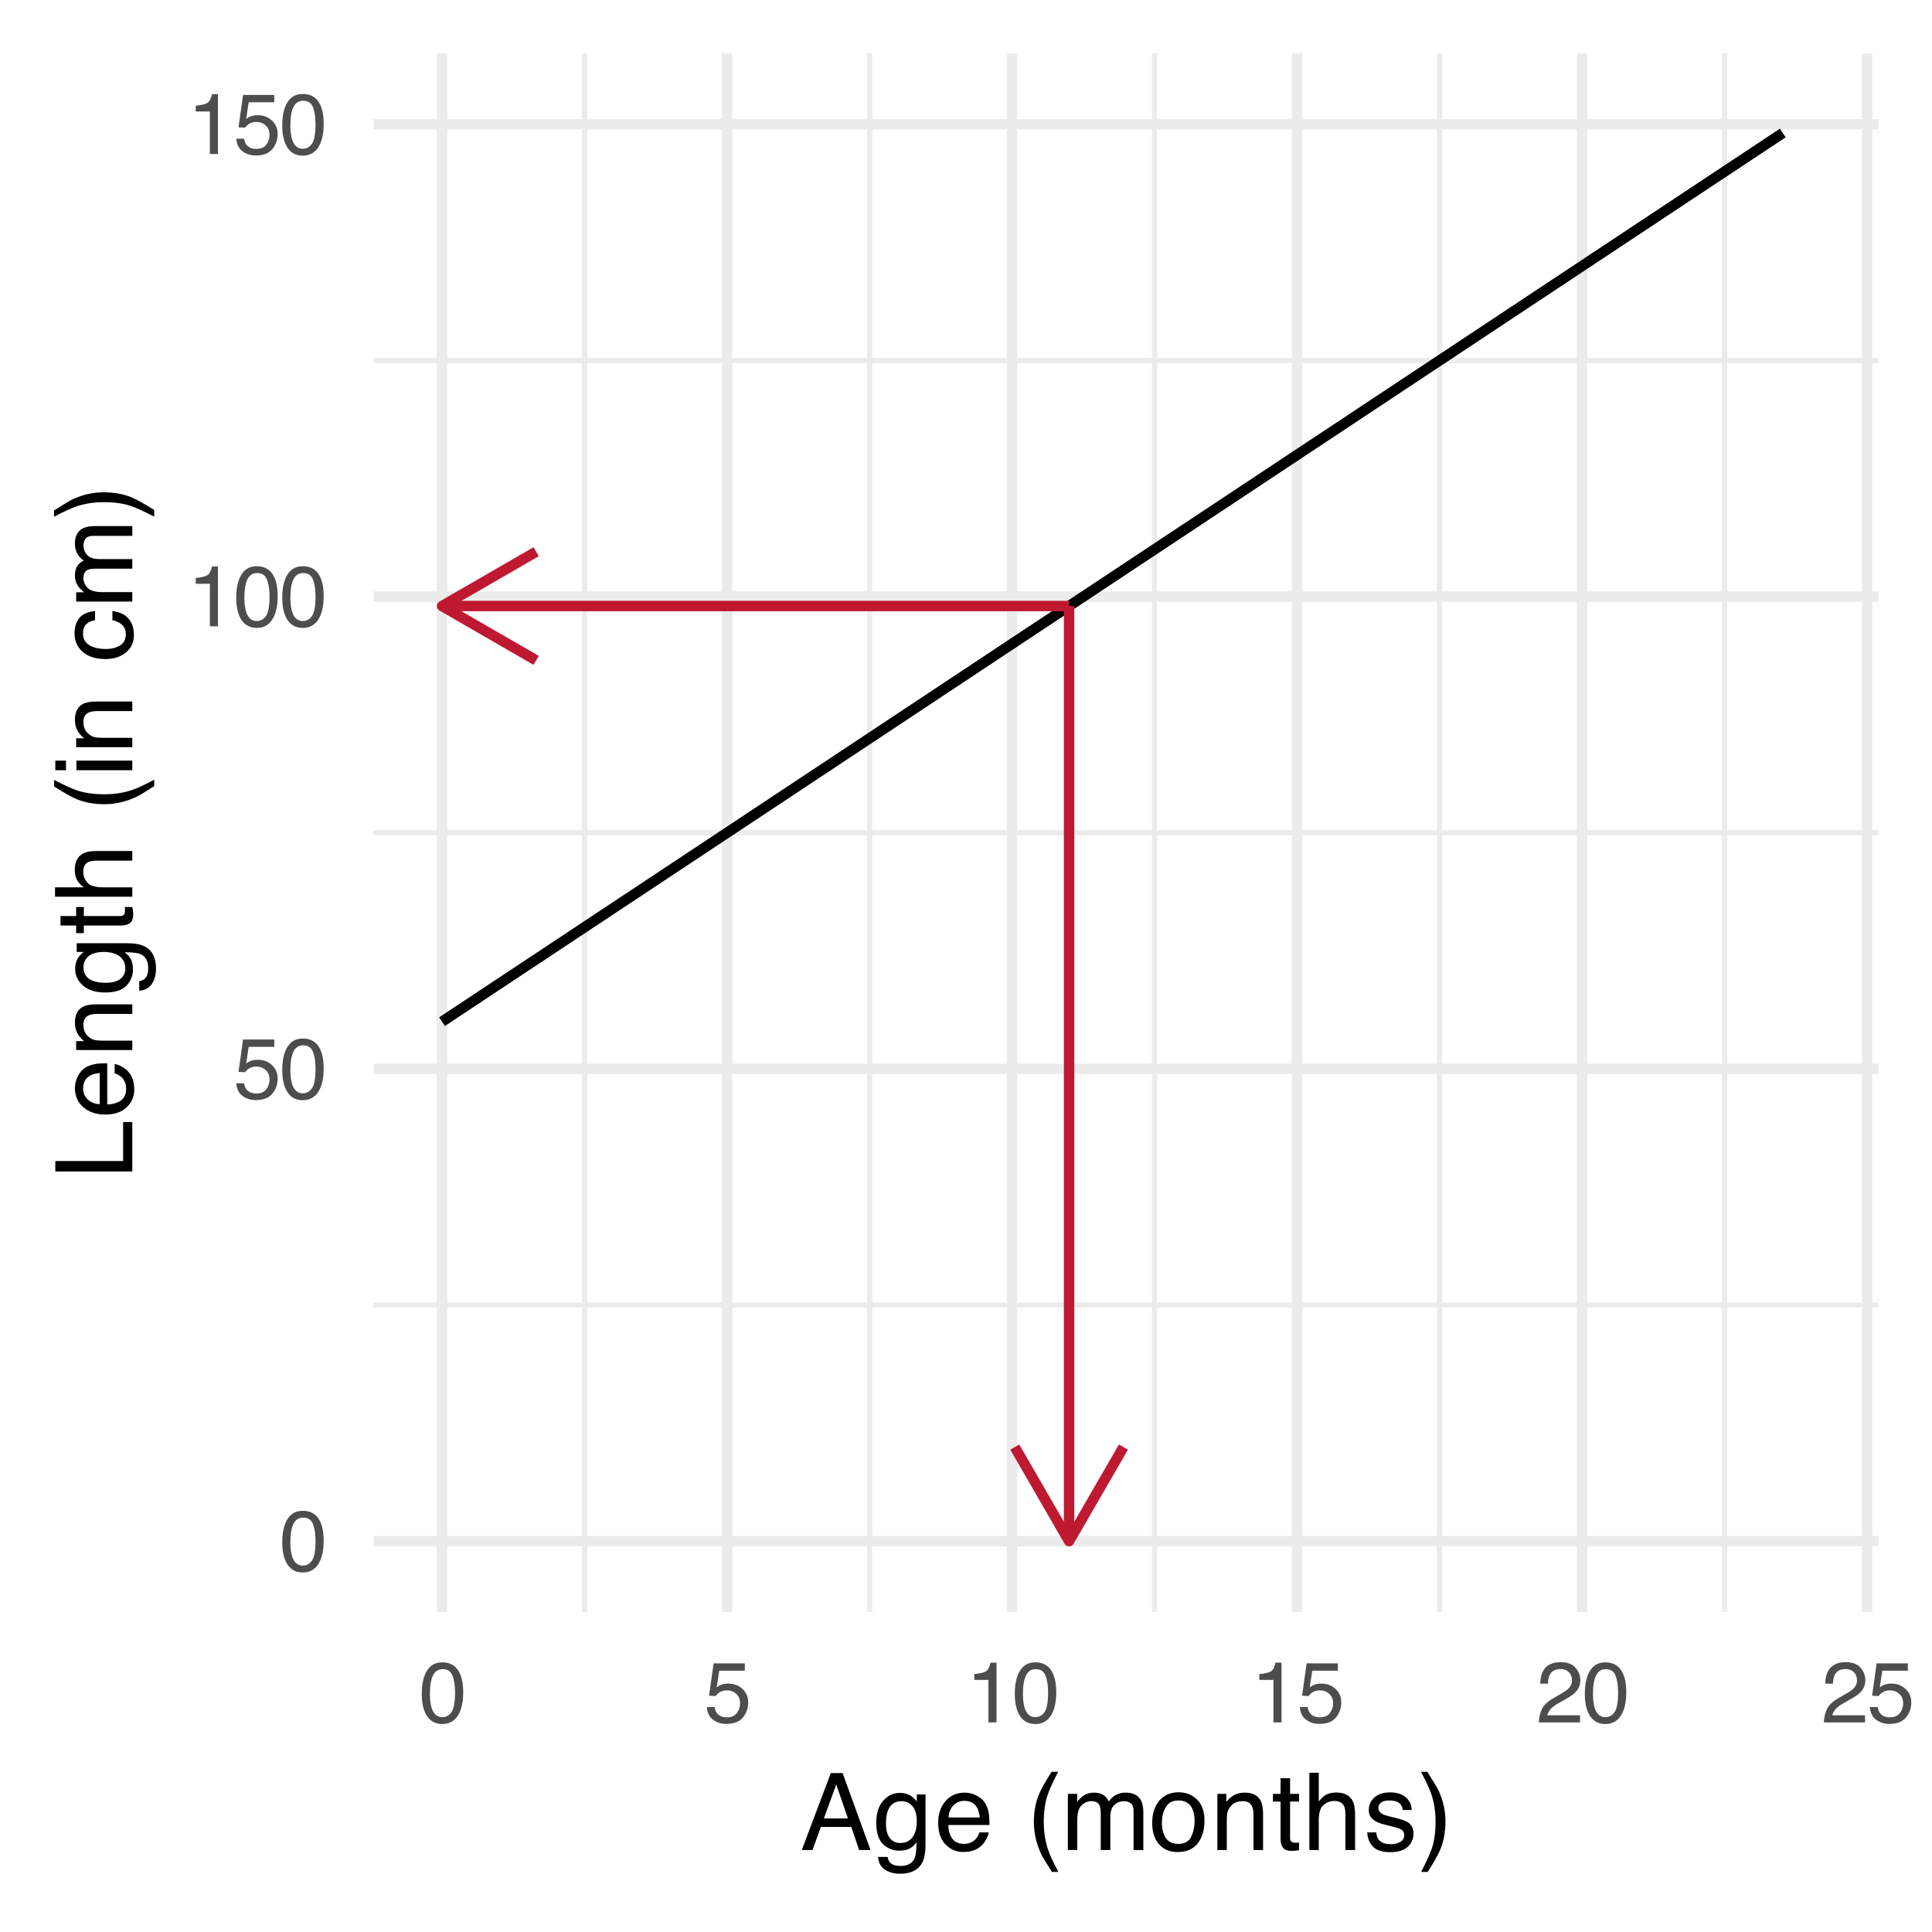
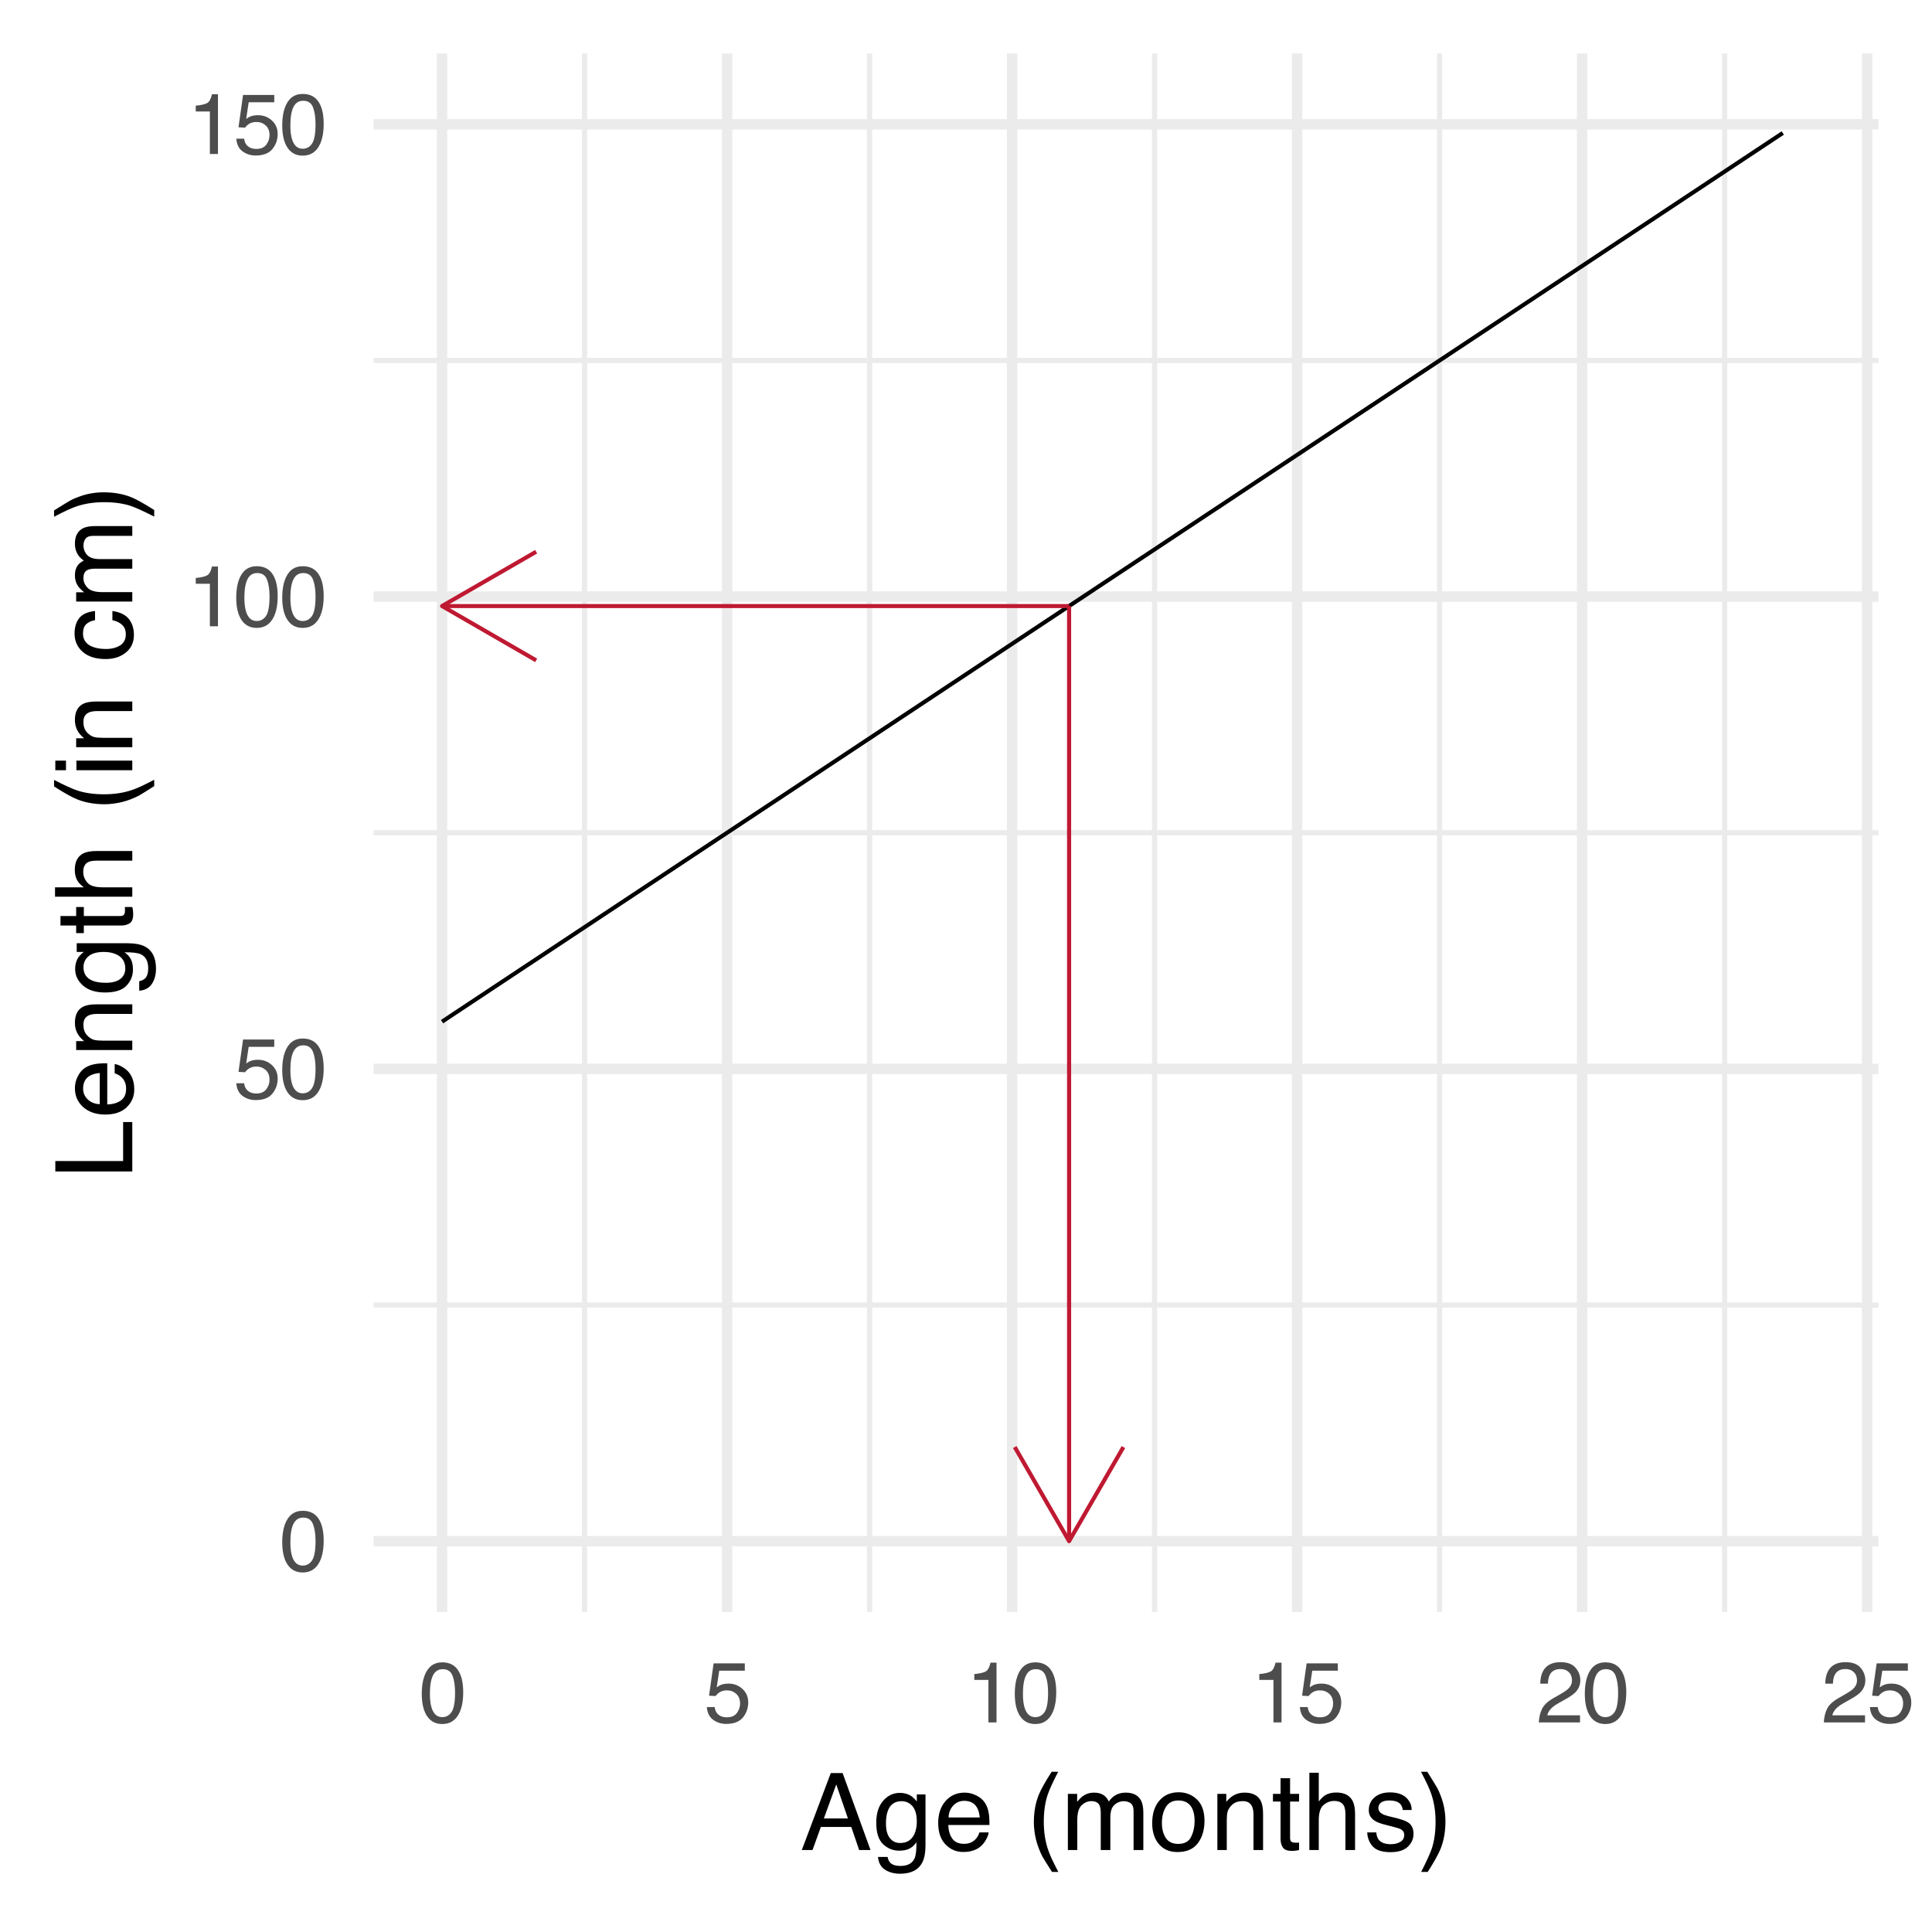
- <svg xmlns="http://www.w3.org/2000/svg" xmlns:xlink="http://www.w3.org/1999/xlink" width="504pt" height="504pt" viewBox="0 0 504 504">
+ <svg xmlns="http://www.w3.org/2000/svg" xmlns:xlink="http://www.w3.org/1999/xlink" width="504" height="504" viewBox="0 0 504 504">
  <defs>
    <g>
      <g id="glyph-0-0">
        <path d="M 0.719 0 L 0.719 -16.078 L 13.484 -16.078 L 13.484 0 Z M 11.469 -2.016 L 11.469 -14.062 L 2.734 -14.062 L 2.734 -2.016 Z M 11.469 -2.016 " />
      </g>
      <g id="glyph-0-1">
        <path d="M 6.062 -15.672 C 8.094 -15.672 9.555 -14.832 10.453 -13.156 C 11.16 -11.863 11.516 -10.098 11.516 -7.859 C 11.516 -5.723 11.195 -3.961 10.562 -2.578 C 9.633 -0.578 8.129 0.422 6.047 0.422 C 4.172 0.422 2.77 -0.395 1.844 -2.031 C 1.082 -3.383 0.703 -5.211 0.703 -7.516 C 0.703 -9.297 0.93 -10.82 1.391 -12.094 C 2.254 -14.477 3.812 -15.672 6.062 -15.672 Z M 6.047 -1.375 C 7.066 -1.375 7.879 -1.82 8.484 -2.719 C 9.086 -3.625 9.391 -5.312 9.391 -7.781 C 9.391 -9.562 9.172 -11.023 8.734 -12.172 C 8.297 -13.316 7.445 -13.891 6.188 -13.891 C 5.02 -13.891 4.164 -13.344 3.625 -12.25 C 3.094 -11.164 2.828 -9.562 2.828 -7.438 C 2.828 -5.844 3 -4.562 3.344 -3.594 C 3.875 -2.113 4.773 -1.375 6.047 -1.375 Z M 6.047 -1.375 " />
      </g>
      <g id="glyph-0-2">
        <path d="M 2.766 -4 C 2.898 -2.875 3.422 -2.094 4.328 -1.656 C 4.797 -1.438 5.336 -1.328 5.953 -1.328 C 7.117 -1.328 7.984 -1.695 8.547 -2.438 C 9.109 -3.188 9.391 -4.016 9.391 -4.922 C 9.391 -6.016 9.055 -6.859 8.391 -7.453 C 7.723 -8.055 6.922 -8.359 5.984 -8.359 C 5.305 -8.359 4.723 -8.227 4.234 -7.969 C 3.754 -7.707 3.344 -7.344 3 -6.875 L 1.297 -6.969 L 2.484 -15.406 L 10.625 -15.406 L 10.625 -13.5 L 3.953 -13.5 L 3.297 -9.141 C 3.66 -9.422 4.004 -9.629 4.328 -9.766 C 4.91 -10.004 5.586 -10.125 6.359 -10.125 C 7.797 -10.125 9.016 -9.66 10.016 -8.734 C 11.016 -7.816 11.516 -6.645 11.516 -5.219 C 11.516 -3.738 11.055 -2.43 10.141 -1.297 C 9.223 -0.172 7.758 0.391 5.75 0.391 C 4.477 0.391 3.348 0.027 2.359 -0.688 C 1.379 -1.406 0.832 -2.508 0.719 -4 Z M 2.766 -4 " />
      </g>
      <g id="glyph-0-3">
        <path d="M 2.141 -11.094 L 2.141 -12.609 C 3.566 -12.742 4.562 -12.973 5.125 -13.297 C 5.688 -13.617 6.102 -14.383 6.375 -15.594 L 7.938 -15.594 L 7.938 0 L 5.828 0 L 5.828 -11.094 Z M 2.141 -11.094 " />
      </g>
      <g id="glyph-0-4">
        <path d="M 0.703 0 C 0.773 -1.352 1.051 -2.523 1.531 -3.516 C 2.02 -4.516 2.969 -5.426 4.375 -6.25 L 6.484 -7.469 C 7.422 -8.008 8.078 -8.473 8.453 -8.859 C 9.055 -9.461 9.359 -10.156 9.359 -10.938 C 9.359 -11.852 9.082 -12.578 8.531 -13.109 C 7.988 -13.648 7.258 -13.922 6.344 -13.922 C 5 -13.922 4.066 -13.41 3.547 -12.391 C 3.266 -11.836 3.109 -11.078 3.078 -10.109 L 1.078 -10.109 C 1.098 -11.473 1.352 -12.586 1.844 -13.453 C 2.695 -14.961 4.203 -15.719 6.359 -15.719 C 8.148 -15.719 9.457 -15.234 10.281 -14.266 C 11.113 -13.297 11.531 -12.219 11.531 -11.031 C 11.531 -9.77 11.086 -8.695 10.203 -7.812 C 9.691 -7.289 8.781 -6.664 7.469 -5.938 L 5.969 -5.094 C 5.25 -4.695 4.688 -4.32 4.281 -3.969 C 3.551 -3.332 3.094 -2.629 2.906 -1.859 L 11.453 -1.859 L 11.453 0 Z M 0.703 0 " />
      </g>
      <g id="glyph-1-0">
        <path d="M 0.906 0 L 0.906 -20.078 L 16.844 -20.078 L 16.844 0 Z M 14.328 -2.516 L 14.328 -17.562 L 3.422 -17.562 L 3.422 -2.516 Z M 14.328 -2.516 " />
      </g>
      <g id="glyph-1-1">
        <path d="M 12.438 -8.234 L 9.391 -17.109 L 6.156 -8.234 Z M 7.969 -20.078 L 11.047 -20.078 L 18.328 0 L 15.359 0 L 13.312 -6.016 L 5.375 -6.016 L 3.203 0 L 0.406 0 Z M 7.969 -20.078 " />
      </g>
      <g id="glyph-1-2">
        <path d="M 6.969 -14.906 C 8.125 -14.906 9.129 -14.625 9.984 -14.062 C 10.441 -13.738 10.914 -13.27 11.406 -12.656 L 11.406 -14.5 L 13.672 -14.5 L 13.672 -1.188 C 13.672 0.664 13.398 2.133 12.859 3.219 C 11.836 5.195 9.906 6.188 7.062 6.188 C 5.488 6.188 4.164 5.832 3.094 5.125 C 2.02 4.426 1.414 3.32 1.281 1.812 L 3.781 1.812 C 3.906 2.469 4.145 2.977 4.5 3.344 C 5.051 3.883 5.926 4.156 7.125 4.156 C 9.008 4.156 10.242 3.488 10.828 2.156 C 11.172 1.375 11.332 -0.02 11.312 -2.031 C 10.812 -1.289 10.211 -0.738 9.516 -0.375 C 8.828 -0.008 7.914 0.172 6.781 0.172 C 5.195 0.172 3.805 -0.391 2.609 -1.516 C 1.422 -2.641 0.828 -4.5 0.828 -7.094 C 0.828 -9.551 1.426 -11.469 2.625 -12.844 C 3.832 -14.219 5.281 -14.906 6.969 -14.906 Z M 11.406 -7.391 C 11.406 -9.203 11.031 -10.547 10.281 -11.422 C 9.531 -12.297 8.578 -12.734 7.422 -12.734 C 5.691 -12.734 4.508 -11.922 3.875 -10.297 C 3.531 -9.43 3.359 -8.297 3.359 -6.891 C 3.359 -5.242 3.691 -3.988 4.359 -3.125 C 5.035 -2.258 5.938 -1.828 7.062 -1.828 C 8.832 -1.828 10.078 -2.625 10.797 -4.219 C 11.203 -5.125 11.406 -6.18 11.406 -7.391 Z M 7.266 -15 Z M 7.266 -15 " />
      </g>
      <g id="glyph-1-3">
        <path d="M 7.906 -14.969 C 8.945 -14.969 9.953 -14.723 10.922 -14.234 C 11.898 -13.754 12.645 -13.125 13.156 -12.344 C 13.645 -11.602 13.973 -10.742 14.141 -9.766 C 14.285 -9.086 14.359 -8.008 14.359 -6.531 L 3.625 -6.531 C 3.664 -5.051 4.016 -3.859 4.672 -2.953 C 5.328 -2.055 6.344 -1.609 7.719 -1.609 C 9.008 -1.609 10.035 -2.035 10.797 -2.891 C 11.234 -3.379 11.547 -3.945 11.734 -4.594 L 14.156 -4.594 C 14.094 -4.051 13.879 -3.453 13.516 -2.797 C 13.148 -2.141 12.75 -1.598 12.312 -1.172 C 11.562 -0.441 10.633 0.047 9.531 0.297 C 8.938 0.441 8.266 0.516 7.516 0.516 C 5.691 0.516 4.145 -0.145 2.875 -1.469 C 1.613 -2.789 0.984 -4.648 0.984 -7.047 C 0.984 -9.391 1.617 -11.297 2.891 -12.766 C 4.172 -14.234 5.844 -14.969 7.906 -14.969 Z M 11.828 -8.484 C 11.723 -9.555 11.488 -10.41 11.125 -11.047 C 10.457 -12.234 9.332 -12.828 7.75 -12.828 C 6.625 -12.828 5.676 -12.414 4.906 -11.594 C 4.145 -10.781 3.738 -9.742 3.688 -8.484 Z M 7.672 -15 Z M 7.672 -15 " />
      </g>
      <g id="glyph-1-4">
</g>
      <g id="glyph-1-5">
        <path d="M 8.281 -20.406 C 6.852 -17.633 5.926 -15.594 5.5 -14.281 C 4.852 -12.281 4.531 -9.973 4.531 -7.359 C 4.531 -4.711 4.898 -2.297 5.641 -0.109 C 6.086 1.242 6.984 3.188 8.328 5.719 L 6.672 5.719 C 5.336 3.633 4.508 2.305 4.188 1.734 C 3.875 1.16 3.531 0.379 3.156 -0.609 C 2.645 -1.953 2.289 -3.391 2.094 -4.922 C 1.988 -5.711 1.938 -6.469 1.938 -7.188 C 1.938 -9.883 2.363 -12.285 3.219 -14.391 C 3.75 -15.734 4.867 -17.738 6.578 -20.406 Z M 8.281 -20.406 " />
      </g>
      <g id="glyph-1-6">
        <path d="M 1.812 -14.641 L 4.234 -14.641 L 4.234 -12.562 C 4.816 -13.281 5.348 -13.805 5.828 -14.141 C 6.641 -14.691 7.562 -14.969 8.594 -14.969 C 9.758 -14.969 10.695 -14.68 11.406 -14.109 C 11.801 -13.785 12.164 -13.301 12.5 -12.656 C 13.039 -13.445 13.68 -14.031 14.422 -14.406 C 15.16 -14.781 15.988 -14.969 16.906 -14.969 C 18.875 -14.969 20.219 -14.258 20.938 -12.844 C 21.312 -12.07 21.5 -11.039 21.5 -9.75 L 21.5 0 L 18.953 0 L 18.953 -10.172 C 18.953 -11.148 18.707 -11.82 18.219 -12.188 C 17.727 -12.551 17.133 -12.734 16.438 -12.734 C 15.469 -12.734 14.633 -12.406 13.938 -11.75 C 13.238 -11.102 12.891 -10.023 12.891 -8.516 L 12.891 0 L 10.391 0 L 10.391 -9.562 C 10.391 -10.551 10.27 -11.273 10.031 -11.734 C 9.656 -12.41 8.957 -12.75 7.938 -12.75 C 7.008 -12.75 6.164 -12.391 5.406 -11.672 C 4.645 -10.953 4.266 -9.648 4.266 -7.766 L 4.266 0 L 1.812 0 Z M 1.812 -14.641 " />
      </g>
      <g id="glyph-1-7">
        <path d="M 7.609 -1.594 C 9.242 -1.594 10.363 -2.207 10.969 -3.438 C 11.57 -4.676 11.875 -6.051 11.875 -7.562 C 11.875 -8.926 11.656 -10.035 11.219 -10.891 C 10.531 -12.242 9.336 -12.922 7.641 -12.922 C 6.141 -12.922 5.047 -12.344 4.359 -11.188 C 3.68 -10.039 3.344 -8.66 3.344 -7.047 C 3.344 -5.484 3.68 -4.18 4.359 -3.141 C 5.047 -2.109 6.129 -1.594 7.609 -1.594 Z M 7.719 -15.062 C 9.602 -15.062 11.195 -14.43 12.5 -13.172 C 13.801 -11.922 14.453 -10.07 14.453 -7.625 C 14.453 -5.27 13.875 -3.32 12.719 -1.781 C 11.57 -0.238 9.797 0.531 7.391 0.531 C 5.367 0.531 3.766 -0.148 2.578 -1.516 C 1.398 -2.879 0.812 -4.707 0.812 -7 C 0.812 -9.457 1.43 -11.414 2.672 -12.875 C 3.922 -14.332 5.602 -15.062 7.719 -15.062 Z M 7.625 -15 Z M 7.625 -15 " />
      </g>
      <g id="glyph-1-8">
        <path d="M 1.812 -14.641 L 4.141 -14.641 L 4.141 -12.562 C 4.836 -13.414 5.57 -14.031 6.344 -14.406 C 7.113 -14.781 7.973 -14.969 8.922 -14.969 C 11.004 -14.969 12.41 -14.242 13.141 -12.797 C 13.535 -12.004 13.734 -10.867 13.734 -9.391 L 13.734 0 L 11.234 0 L 11.234 -9.234 C 11.234 -10.117 11.102 -10.836 10.844 -11.391 C 10.406 -12.297 9.613 -12.75 8.469 -12.75 C 7.883 -12.75 7.406 -12.691 7.031 -12.578 C 6.352 -12.379 5.758 -11.977 5.25 -11.375 C 4.844 -10.895 4.578 -10.395 4.453 -9.875 C 4.328 -9.363 4.266 -8.629 4.266 -7.672 L 4.266 0 L 1.812 0 Z M 7.594 -15 Z M 7.594 -15 " />
      </g>
      <g id="glyph-1-9">
        <path d="M 2.297 -18.734 L 4.781 -18.734 L 4.781 -14.641 L 7.125 -14.641 L 7.125 -12.641 L 4.781 -12.641 L 4.781 -3.078 C 4.781 -2.566 4.957 -2.223 5.312 -2.047 C 5.5 -1.953 5.816 -1.906 6.266 -1.906 C 6.379 -1.906 6.504 -1.906 6.641 -1.906 C 6.773 -1.914 6.938 -1.926 7.125 -1.938 L 7.125 0 C 6.844 0.082 6.547 0.141 6.234 0.172 C 5.93 0.211 5.602 0.234 5.25 0.234 C 4.102 0.234 3.32 -0.055 2.906 -0.641 C 2.5 -1.234 2.297 -2 2.297 -2.938 L 2.297 -12.641 L 0.312 -12.641 L 0.312 -14.641 L 2.297 -14.641 Z M 2.297 -18.734 " />
      </g>
      <g id="glyph-1-10">
        <path d="M 1.812 -20.156 L 4.266 -20.156 L 4.266 -12.656 C 4.848 -13.395 5.375 -13.914 5.844 -14.219 C 6.633 -14.738 7.625 -15 8.812 -15 C 10.926 -15 12.363 -14.254 13.125 -12.766 C 13.531 -11.953 13.734 -10.828 13.734 -9.391 L 13.734 0 L 11.219 0 L 11.219 -9.234 C 11.219 -10.305 11.078 -11.094 10.797 -11.594 C 10.348 -12.395 9.508 -12.797 8.281 -12.797 C 7.258 -12.797 6.332 -12.441 5.5 -11.734 C 4.676 -11.035 4.266 -9.711 4.266 -7.766 L 4.266 0 L 1.812 0 Z M 1.812 -20.156 " />
      </g>
      <g id="glyph-1-11">
        <path d="M 3.266 -4.594 C 3.336 -3.77 3.547 -3.141 3.891 -2.703 C 4.504 -1.91 5.578 -1.516 7.109 -1.516 C 8.023 -1.516 8.828 -1.711 9.516 -2.109 C 10.211 -2.504 10.562 -3.117 10.562 -3.953 C 10.562 -4.578 10.281 -5.055 9.719 -5.391 C 9.363 -5.586 8.66 -5.816 7.609 -6.078 L 5.656 -6.578 C 4.406 -6.891 3.488 -7.234 2.906 -7.609 C 1.844 -8.273 1.312 -9.195 1.312 -10.375 C 1.312 -11.758 1.812 -12.879 2.812 -13.734 C 3.812 -14.598 5.156 -15.031 6.844 -15.031 C 9.039 -15.031 10.629 -14.379 11.609 -13.078 C 12.223 -12.266 12.52 -11.383 12.5 -10.438 L 10.172 -10.438 C 10.129 -10.988 9.93 -11.492 9.578 -11.953 C 9.016 -12.598 8.035 -12.922 6.641 -12.922 C 5.711 -12.922 5.008 -12.742 4.531 -12.391 C 4.051 -12.035 3.812 -11.566 3.812 -10.984 C 3.812 -10.336 4.129 -9.828 4.766 -9.453 C 5.129 -9.223 5.664 -9.02 6.375 -8.844 L 8 -8.453 C 9.77 -8.023 10.953 -7.609 11.547 -7.203 C 12.504 -6.578 12.984 -5.586 12.984 -4.234 C 12.984 -2.93 12.488 -1.805 11.5 -0.859 C 10.508 0.086 9.004 0.562 6.984 0.562 C 4.805 0.562 3.266 0.066 2.359 -0.922 C 1.453 -1.91 0.969 -3.133 0.906 -4.594 Z M 6.906 -15 Z M 6.906 -15 " />
      </g>
      <g id="glyph-1-12">
        <path d="M 0.969 5.719 C 2.414 2.895 3.352 0.832 3.781 -0.469 C 4.414 -2.426 4.734 -4.723 4.734 -7.359 C 4.734 -9.992 4.363 -12.406 3.625 -14.594 C 3.164 -15.938 2.27 -17.875 0.938 -20.406 L 2.578 -20.406 C 3.984 -18.164 4.832 -16.785 5.125 -16.266 C 5.426 -15.742 5.75 -15.02 6.094 -14.094 C 6.531 -12.957 6.844 -11.832 7.031 -10.719 C 7.219 -9.602 7.312 -8.531 7.312 -7.5 C 7.312 -4.801 6.883 -2.395 6.031 -0.281 C 5.488 1.07 4.375 3.07 2.688 5.719 Z M 0.969 5.719 " />
      </g>
      <g id="glyph-2-0">
        <path d="M 0 -0.906 L -20.078 -0.906 L -20.078 -16.844 L 0 -16.844 Z M -2.516 -14.328 L -17.562 -14.328 L -17.562 -3.422 L -2.516 -3.422 Z M -2.516 -14.328 " />
      </g>
      <g id="glyph-2-1">
        <path d="M -20.078 -2.141 L -20.078 -4.859 L -2.391 -4.859 L -2.391 -15.031 L 0 -15.031 L 0 -2.141 Z M -20.078 -2.141 " />
      </g>
      <g id="glyph-2-2">
        <path d="M -14.969 -7.906 C -14.969 -8.945 -14.723 -9.953 -14.234 -10.922 C -13.754 -11.898 -13.125 -12.645 -12.344 -13.156 C -11.602 -13.645 -10.742 -13.973 -9.766 -14.141 C -9.086 -14.285 -8.008 -14.359 -6.531 -14.359 L -6.531 -3.625 C -5.051 -3.664 -3.859 -4.016 -2.953 -4.672 C -2.055 -5.328 -1.609 -6.344 -1.609 -7.719 C -1.609 -9.008 -2.035 -10.035 -2.891 -10.797 C -3.379 -11.234 -3.945 -11.547 -4.594 -11.734 L -4.594 -14.156 C -4.051 -14.094 -3.453 -13.879 -2.797 -13.516 C -2.141 -13.148 -1.598 -12.75 -1.172 -12.312 C -0.441 -11.562 0.047 -10.633 0.297 -9.531 C 0.441 -8.938 0.516 -8.266 0.516 -7.516 C 0.516 -5.691 -0.145 -4.145 -1.469 -2.875 C -2.789 -1.613 -4.648 -0.984 -7.047 -0.984 C -9.391 -0.984 -11.297 -1.617 -12.766 -2.891 C -14.234 -4.172 -14.969 -5.844 -14.969 -7.906 Z M -8.484 -11.828 C -9.555 -11.723 -10.41 -11.488 -11.047 -11.125 C -12.234 -10.457 -12.828 -9.332 -12.828 -7.75 C -12.828 -6.625 -12.414 -5.676 -11.594 -4.906 C -10.781 -4.145 -9.742 -3.738 -8.484 -3.688 Z M -15 -7.672 Z M -15 -7.672 " />
      </g>
      <g id="glyph-2-3">
        <path d="M -14.641 -1.812 L -14.641 -4.141 L -12.562 -4.141 C -13.414 -4.836 -14.031 -5.57 -14.406 -6.344 C -14.781 -7.113 -14.969 -7.973 -14.969 -8.922 C -14.969 -11.004 -14.242 -12.41 -12.797 -13.141 C -12.004 -13.535 -10.867 -13.734 -9.391 -13.734 L 0 -13.734 L 0 -11.234 L -9.234 -11.234 C -10.117 -11.234 -10.836 -11.102 -11.391 -10.844 C -12.297 -10.406 -12.75 -9.613 -12.75 -8.469 C -12.75 -7.883 -12.691 -7.406 -12.578 -7.031 C -12.379 -6.352 -11.977 -5.758 -11.375 -5.25 C -10.895 -4.844 -10.395 -4.578 -9.875 -4.453 C -9.363 -4.328 -8.629 -4.266 -7.672 -4.266 L 0 -4.266 L 0 -1.812 Z M -15 -7.594 Z M -15 -7.594 " />
      </g>
      <g id="glyph-2-4">
        <path d="M -14.906 -6.969 C -14.906 -8.125 -14.625 -9.129 -14.062 -9.984 C -13.738 -10.441 -13.27 -10.914 -12.656 -11.406 L -14.5 -11.406 L -14.5 -13.672 L -1.188 -13.672 C 0.664 -13.672 2.133 -13.398 3.219 -12.859 C 5.195 -11.836 6.188 -9.906 6.188 -7.062 C 6.188 -5.488 5.832 -4.164 5.125 -3.094 C 4.426 -2.02 3.32 -1.414 1.812 -1.281 L 1.812 -3.781 C 2.469 -3.906 2.977 -4.145 3.344 -4.5 C 3.883 -5.051 4.156 -5.926 4.156 -7.125 C 4.156 -9.008 3.488 -10.242 2.156 -10.828 C 1.375 -11.172 -0.02 -11.332 -2.031 -11.312 C -1.289 -10.812 -0.738 -10.211 -0.375 -9.516 C -0.008 -8.828 0.172 -7.914 0.172 -6.781 C 0.172 -5.195 -0.391 -3.805 -1.516 -2.609 C -2.641 -1.422 -4.5 -0.828 -7.094 -0.828 C -9.551 -0.828 -11.469 -1.426 -12.844 -2.625 C -14.219 -3.832 -14.906 -5.281 -14.906 -6.969 Z M -7.391 -11.406 C -9.203 -11.406 -10.547 -11.031 -11.422 -10.281 C -12.297 -9.531 -12.734 -8.578 -12.734 -7.422 C -12.734 -5.691 -11.922 -4.508 -10.297 -3.875 C -9.43 -3.531 -8.297 -3.359 -6.891 -3.359 C -5.242 -3.359 -3.988 -3.691 -3.125 -4.359 C -2.258 -5.035 -1.828 -5.938 -1.828 -7.062 C -1.828 -8.832 -2.625 -10.078 -4.219 -10.797 C -5.125 -11.203 -6.18 -11.406 -7.391 -11.406 Z M -15 -7.266 Z M -15 -7.266 " />
      </g>
      <g id="glyph-2-5">
        <path d="M -18.734 -2.297 L -18.734 -4.781 L -14.641 -4.781 L -14.641 -7.125 L -12.641 -7.125 L -12.641 -4.781 L -3.078 -4.781 C -2.566 -4.781 -2.223 -4.957 -2.047 -5.312 C -1.953 -5.5 -1.906 -5.816 -1.906 -6.266 C -1.906 -6.379 -1.906 -6.504 -1.906 -6.641 C -1.914 -6.773 -1.926 -6.938 -1.938 -7.125 L 0 -7.125 C 0.082 -6.844 0.141 -6.547 0.172 -6.234 C 0.211 -5.93 0.234 -5.602 0.234 -5.25 C 0.234 -4.102 -0.055 -3.32 -0.641 -2.906 C -1.234 -2.5 -2 -2.297 -2.938 -2.297 L -12.641 -2.297 L -12.641 -0.312 L -14.641 -0.312 L -14.641 -2.297 Z M -18.734 -2.297 " />
      </g>
      <g id="glyph-2-6">
        <path d="M -20.156 -1.812 L -20.156 -4.266 L -12.656 -4.266 C -13.395 -4.848 -13.914 -5.375 -14.219 -5.844 C -14.738 -6.633 -15 -7.625 -15 -8.812 C -15 -10.926 -14.254 -12.363 -12.766 -13.125 C -11.953 -13.531 -10.828 -13.734 -9.391 -13.734 L 0 -13.734 L 0 -11.219 L -9.234 -11.219 C -10.305 -11.219 -11.094 -11.078 -11.594 -10.797 C -12.395 -10.348 -12.797 -9.508 -12.797 -8.281 C -12.797 -7.258 -12.441 -6.332 -11.734 -5.5 C -11.035 -4.676 -9.711 -4.266 -7.766 -4.266 L 0 -4.266 L 0 -1.812 Z M -20.156 -1.812 " />
      </g>
      <g id="glyph-2-7">
</g>
      <g id="glyph-2-8">
        <path d="M -20.406 -8.281 C -17.633 -6.852 -15.594 -5.926 -14.281 -5.5 C -12.281 -4.852 -9.973 -4.531 -7.359 -4.531 C -4.711 -4.531 -2.297 -4.898 -0.109 -5.641 C 1.242 -6.086 3.188 -6.984 5.719 -8.328 L 5.719 -6.672 C 3.633 -5.336 2.305 -4.508 1.734 -4.188 C 1.16 -3.875 0.379 -3.531 -0.609 -3.156 C -1.953 -2.645 -3.391 -2.289 -4.922 -2.094 C -5.711 -1.988 -6.469 -1.938 -7.188 -1.938 C -9.883 -1.938 -12.285 -2.363 -14.391 -3.219 C -15.734 -3.75 -17.738 -4.867 -20.406 -6.578 Z M -20.406 -8.281 " />
      </g>
      <g id="glyph-2-9">
        <path d="M -14.578 -1.812 L -14.578 -4.312 L 0 -4.312 L 0 -1.812 Z M -20.078 -1.812 L -20.078 -4.312 L -17.297 -4.312 L -17.297 -1.812 Z M -20.078 -1.812 " />
      </g>
      <g id="glyph-2-10">
        <path d="M -15.062 -7.453 C -15.062 -9.098 -14.66 -10.438 -13.859 -11.469 C -13.055 -12.508 -11.676 -13.133 -9.719 -13.344 L -9.719 -10.953 C -10.625 -10.805 -11.375 -10.473 -11.969 -9.953 C -12.562 -9.43 -12.859 -8.598 -12.859 -7.453 C -12.859 -5.879 -12.094 -4.758 -10.562 -4.094 C -9.57 -3.656 -8.348 -3.438 -6.891 -3.438 C -5.422 -3.438 -4.188 -3.742 -3.188 -4.359 C -2.188 -4.984 -1.688 -5.957 -1.688 -7.281 C -1.688 -8.301 -2 -9.109 -2.625 -9.703 C -3.25 -10.305 -4.102 -10.723 -5.188 -10.953 L -5.188 -13.344 C -3.238 -13.07 -1.816 -12.391 -0.922 -11.297 C -0.023 -10.203 0.422 -8.801 0.422 -7.094 C 0.422 -5.176 -0.273 -3.648 -1.672 -2.516 C -3.078 -1.379 -4.828 -0.812 -6.922 -0.812 C -9.492 -0.812 -11.492 -1.43 -12.922 -2.672 C -14.348 -3.922 -15.062 -5.516 -15.062 -7.453 Z M -15 -7.062 Z M -15 -7.062 " />
      </g>
      <g id="glyph-2-11">
        <path d="M -14.641 -1.812 L -14.641 -4.234 L -12.562 -4.234 C -13.281 -4.816 -13.805 -5.348 -14.141 -5.828 C -14.691 -6.641 -14.969 -7.562 -14.969 -8.594 C -14.969 -9.758 -14.68 -10.695 -14.109 -11.406 C -13.785 -11.801 -13.301 -12.164 -12.656 -12.5 C -13.445 -13.039 -14.031 -13.68 -14.406 -14.422 C -14.781 -15.16 -14.969 -15.988 -14.969 -16.906 C -14.969 -18.875 -14.258 -20.219 -12.844 -20.938 C -12.07 -21.312 -11.039 -21.5 -9.75 -21.5 L 0 -21.5 L 0 -18.953 L -10.172 -18.953 C -11.148 -18.953 -11.82 -18.707 -12.188 -18.219 C -12.551 -17.727 -12.734 -17.133 -12.734 -16.438 C -12.734 -15.469 -12.406 -14.633 -11.75 -13.938 C -11.102 -13.238 -10.023 -12.891 -8.516 -12.891 L 0 -12.891 L 0 -10.391 L -9.562 -10.391 C -10.551 -10.391 -11.273 -10.27 -11.734 -10.031 C -12.41 -9.656 -12.75 -8.957 -12.75 -7.938 C -12.75 -7.008 -12.391 -6.164 -11.672 -5.406 C -10.953 -4.645 -9.648 -4.266 -7.766 -4.266 L 0 -4.266 L 0 -1.812 Z M -14.641 -1.812 " />
      </g>
      <g id="glyph-2-12">
        <path d="M 5.719 -0.969 C 2.895 -2.414 0.832 -3.352 -0.469 -3.781 C -2.426 -4.414 -4.723 -4.734 -7.359 -4.734 C -9.992 -4.734 -12.406 -4.363 -14.594 -3.625 C -15.938 -3.164 -17.875 -2.27 -20.406 -0.938 L -20.406 -2.578 C -18.164 -3.984 -16.785 -4.832 -16.266 -5.125 C -15.742 -5.426 -15.02 -5.75 -14.094 -6.094 C -12.957 -6.531 -11.832 -6.844 -10.719 -7.031 C -9.602 -7.219 -8.531 -7.312 -7.5 -7.312 C -4.801 -7.312 -2.395 -6.883 -0.281 -6.031 C 1.07 -5.488 3.07 -4.375 5.719 -2.688 Z M 5.719 -0.969 " />
      </g>
    </g>
    <clipPath id="clip-0">
      <path clip-rule="nonzero" d="M 97.473 339 L 490.051 339 L 490.051 342 L 97.473 342 Z M 97.473 339 " />
    </clipPath>
    <clipPath id="clip-1">
      <path clip-rule="nonzero" d="M 97.473 216 L 490.051 216 L 490.051 218 L 97.473 218 Z M 97.473 216 " />
    </clipPath>
    <clipPath id="clip-2">
      <path clip-rule="nonzero" d="M 97.473 93 L 490.051 93 L 490.051 95 L 97.473 95 Z M 97.473 93 " />
    </clipPath>
    <clipPath id="clip-3">
      <path clip-rule="nonzero" d="M 151 13.949 L 154 13.949 L 154 420.527 L 151 420.527 Z M 151 13.949 " />
    </clipPath>
    <clipPath id="clip-4">
      <path clip-rule="nonzero" d="M 226 13.949 L 228 13.949 L 228 420.527 L 226 420.527 Z M 226 13.949 " />
    </clipPath>
    <clipPath id="clip-5">
      <path clip-rule="nonzero" d="M 300 13.949 L 302 13.949 L 302 420.527 L 300 420.527 Z M 300 13.949 " />
    </clipPath>
    <clipPath id="clip-6">
      <path clip-rule="nonzero" d="M 374 13.949 L 377 13.949 L 377 420.527 L 374 420.527 Z M 374 13.949 " />
    </clipPath>
    <clipPath id="clip-7">
      <path clip-rule="nonzero" d="M 449 13.949 L 451 13.949 L 451 420.527 L 449 420.527 Z M 449 13.949 " />
    </clipPath>
    <clipPath id="clip-8">
      <path clip-rule="nonzero" d="M 97.473 400 L 490.051 400 L 490.051 404 L 97.473 404 Z M 97.473 400 " />
    </clipPath>
    <clipPath id="clip-9">
      <path clip-rule="nonzero" d="M 97.473 277 L 490.051 277 L 490.051 281 L 97.473 281 Z M 97.473 277 " />
    </clipPath>
    <clipPath id="clip-10">
      <path clip-rule="nonzero" d="M 97.473 154 L 490.051 154 L 490.051 157 L 97.473 157 Z M 97.473 154 " />
    </clipPath>
    <clipPath id="clip-11">
      <path clip-rule="nonzero" d="M 97.473 31 L 490.051 31 L 490.051 34 L 97.473 34 Z M 97.473 31 " />
    </clipPath>
    <clipPath id="clip-12">
      <path clip-rule="nonzero" d="M 113 13.949 L 117 13.949 L 117 420.527 L 113 420.527 Z M 113 13.949 " />
    </clipPath>
    <clipPath id="clip-13">
      <path clip-rule="nonzero" d="M 188 13.949 L 192 13.949 L 192 420.527 L 188 420.527 Z M 188 13.949 " />
    </clipPath>
    <clipPath id="clip-14">
      <path clip-rule="nonzero" d="M 262 13.949 L 266 13.949 L 266 420.527 L 262 420.527 Z M 262 13.949 " />
    </clipPath>
    <clipPath id="clip-15">
      <path clip-rule="nonzero" d="M 337 13.949 L 340 13.949 L 340 420.527 L 337 420.527 Z M 337 13.949 " />
    </clipPath>
    <clipPath id="clip-16">
      <path clip-rule="nonzero" d="M 411 13.949 L 415 13.949 L 415 420.527 L 411 420.527 Z M 411 13.949 " />
    </clipPath>
    <clipPath id="clip-17">
      <path clip-rule="nonzero" d="M 485 13.949 L 489 13.949 L 489 420.527 L 485 420.527 Z M 485 13.949 " />
    </clipPath>
  </defs>
  <rect x="-50.4" y="-50.4" width="604.8" height="604.8" fill="rgb(100%, 100%, 100%)" fill-opacity="1" />
-   <rect x="-50.4" y="-50.4" width="604.8" height="604.8" fill="rgb(100%, 100%, 100%)" fill-opacity="1" />
  <g clip-path="url(#clip-0)">
    <path fill="none" stroke-width="1.358" stroke-linecap="butt" stroke-linejoin="round" stroke="rgb(92.157%, 92.157%, 92.157%)" stroke-opacity="1" stroke-miterlimit="10" d="M 97.473 340.441 L 490.051 340.441 " />
  </g>
  <g clip-path="url(#clip-1)">
    <path fill="none" stroke-width="1.358" stroke-linecap="butt" stroke-linejoin="round" stroke="rgb(92.157%, 92.157%, 92.157%)" stroke-opacity="1" stroke-miterlimit="10" d="M 97.473 217.238 L 490.051 217.238 " />
  </g>
  <g clip-path="url(#clip-2)">
    <path fill="none" stroke-width="1.358" stroke-linecap="butt" stroke-linejoin="round" stroke="rgb(92.157%, 92.157%, 92.157%)" stroke-opacity="1" stroke-miterlimit="10" d="M 97.473 94.031 L 490.051 94.031 " />
  </g>
  <g clip-path="url(#clip-3)">
    <path fill="none" stroke-width="1.358" stroke-linecap="butt" stroke-linejoin="round" stroke="rgb(92.157%, 92.157%, 92.157%)" stroke-opacity="1" stroke-miterlimit="10" d="M 152.496 420.527 L 152.496 13.949 " />
  </g>
  <g clip-path="url(#clip-4)">
    <path fill="none" stroke-width="1.358" stroke-linecap="butt" stroke-linejoin="round" stroke="rgb(92.157%, 92.157%, 92.157%)" stroke-opacity="1" stroke-miterlimit="10" d="M 226.848 420.527 L 226.848 13.949 " />
  </g>
  <g clip-path="url(#clip-5)">
    <path fill="none" stroke-width="1.358" stroke-linecap="butt" stroke-linejoin="round" stroke="rgb(92.157%, 92.157%, 92.157%)" stroke-opacity="1" stroke-miterlimit="10" d="M 301.199 420.527 L 301.199 13.949 " />
  </g>
  <g clip-path="url(#clip-6)">
    <path fill="none" stroke-width="1.358" stroke-linecap="butt" stroke-linejoin="round" stroke="rgb(92.157%, 92.157%, 92.157%)" stroke-opacity="1" stroke-miterlimit="10" d="M 375.551 420.527 L 375.551 13.949 " />
  </g>
  <g clip-path="url(#clip-7)">
    <path fill="none" stroke-width="1.358" stroke-linecap="butt" stroke-linejoin="round" stroke="rgb(92.157%, 92.157%, 92.157%)" stroke-opacity="1" stroke-miterlimit="10" d="M 449.902 420.527 L 449.902 13.949 " />
  </g>
  <g clip-path="url(#clip-8)">
    <path fill="none" stroke-width="2.716" stroke-linecap="butt" stroke-linejoin="round" stroke="rgb(92.157%, 92.157%, 92.157%)" stroke-opacity="1" stroke-miterlimit="10" d="M 97.473 402.043 L 490.051 402.043 " />
  </g>
  <g clip-path="url(#clip-9)">
    <path fill="none" stroke-width="2.716" stroke-linecap="butt" stroke-linejoin="round" stroke="rgb(92.157%, 92.157%, 92.157%)" stroke-opacity="1" stroke-miterlimit="10" d="M 97.473 278.84 L 490.051 278.84 " />
  </g>
  <g clip-path="url(#clip-10)">
    <path fill="none" stroke-width="2.716" stroke-linecap="butt" stroke-linejoin="round" stroke="rgb(92.157%, 92.157%, 92.157%)" stroke-opacity="1" stroke-miterlimit="10" d="M 97.473 155.633 L 490.051 155.633 " />
  </g>
  <g clip-path="url(#clip-11)">
    <path fill="none" stroke-width="2.716" stroke-linecap="butt" stroke-linejoin="round" stroke="rgb(92.157%, 92.157%, 92.157%)" stroke-opacity="1" stroke-miterlimit="10" d="M 97.473 32.43 L 490.051 32.43 " />
  </g>
  <g clip-path="url(#clip-12)">
    <path fill="none" stroke-width="2.716" stroke-linecap="butt" stroke-linejoin="round" stroke="rgb(92.157%, 92.157%, 92.157%)" stroke-opacity="1" stroke-miterlimit="10" d="M 115.32 420.527 L 115.32 13.949 " />
  </g>
  <g clip-path="url(#clip-13)">
    <path fill="none" stroke-width="2.716" stroke-linecap="butt" stroke-linejoin="round" stroke="rgb(92.157%, 92.157%, 92.157%)" stroke-opacity="1" stroke-miterlimit="10" d="M 189.672 420.527 L 189.672 13.949 " />
  </g>
  <g clip-path="url(#clip-14)">
    <path fill="none" stroke-width="2.716" stroke-linecap="butt" stroke-linejoin="round" stroke="rgb(92.157%, 92.157%, 92.157%)" stroke-opacity="1" stroke-miterlimit="10" d="M 264.023 420.527 L 264.023 13.949 " />
  </g>
  <g clip-path="url(#clip-15)">
    <path fill="none" stroke-width="2.716" stroke-linecap="butt" stroke-linejoin="round" stroke="rgb(92.157%, 92.157%, 92.157%)" stroke-opacity="1" stroke-miterlimit="10" d="M 338.375 420.527 L 338.375 13.949 " />
  </g>
  <g clip-path="url(#clip-16)">
    <path fill="none" stroke-width="2.716" stroke-linecap="butt" stroke-linejoin="round" stroke="rgb(92.157%, 92.157%, 92.157%)" stroke-opacity="1" stroke-miterlimit="10" d="M 412.727 420.527 L 412.727 13.949 " />
  </g>
  <g clip-path="url(#clip-17)">
    <path fill="none" stroke-width="2.716" stroke-linecap="butt" stroke-linejoin="round" stroke="rgb(92.157%, 92.157%, 92.157%)" stroke-opacity="1" stroke-miterlimit="10" d="M 487.078 420.527 L 487.078 13.949 " />
  </g>
-   <path fill="none" stroke-width="2.716" stroke-linecap="butt" stroke-linejoin="round" stroke="rgb(0%, 0%, 0%)" stroke-opacity="1" stroke-miterlimit="10" d="M 115.32 266.52 L 118.887 264.152 L 122.457 261.789 L 126.027 259.422 L 129.594 257.055 L 133.164 254.691 L 136.73 252.324 L 140.301 249.961 L 143.871 247.594 L 147.438 245.23 L 154.578 240.496 L 158.145 238.133 L 161.715 235.766 L 165.285 233.402 L 168.852 231.035 L 172.422 228.672 L 175.988 226.305 L 179.559 223.938 L 183.129 221.574 L 186.695 219.207 L 190.266 216.844 L 193.836 214.477 L 197.402 212.109 L 200.973 209.746 L 204.543 207.379 L 208.109 205.016 L 211.68 202.648 L 215.246 200.285 L 222.387 195.551 L 225.953 193.188 L 229.523 190.82 L 233.094 188.457 L 236.66 186.09 L 240.23 183.727 L 243.801 181.359 L 247.367 178.992 L 250.938 176.629 L 254.504 174.262 L 258.074 171.898 L 261.645 169.531 L 265.211 167.164 L 268.781 164.801 L 272.352 162.434 L 275.918 160.07 L 279.488 157.703 L 283.059 155.34 L 286.625 152.973 L 290.195 150.605 L 293.762 148.242 L 297.332 145.875 L 300.902 143.512 L 304.469 141.145 L 308.039 138.781 L 311.609 136.414 L 315.176 134.047 L 318.746 131.684 L 322.316 129.316 L 325.883 126.953 L 329.453 124.586 L 333.02 122.219 L 336.59 119.855 L 340.16 117.488 L 343.727 115.125 L 347.297 112.758 L 350.867 110.395 L 354.434 108.027 L 358.004 105.66 L 361.574 103.297 L 365.141 100.93 L 368.711 98.566 L 372.277 96.199 L 375.848 93.836 L 379.418 91.469 L 382.984 89.102 L 386.555 86.738 L 390.125 84.371 L 393.691 82.008 L 397.262 79.641 L 400.828 77.273 L 404.398 74.91 L 407.969 72.543 L 411.535 70.18 L 415.105 67.812 L 418.676 65.449 L 422.242 63.082 L 425.812 60.715 L 429.383 58.352 L 432.949 55.984 L 436.52 53.621 L 440.086 51.254 L 443.656 48.891 L 447.227 46.523 L 450.793 44.156 L 454.363 41.793 L 457.934 39.426 L 461.5 37.062 L 465.07 34.695 " />
-   <path fill="none" stroke-width="2.716" stroke-linecap="butt" stroke-linejoin="round" stroke="rgb(74.902%, 9.804%, 19.608%)" stroke-opacity="1" stroke-miterlimit="10" d="M 278.895 158.098 L 278.895 402.043 " />
-   <path fill="none" stroke-width="2.716" stroke-linecap="butt" stroke-linejoin="round" stroke="rgb(74.902%, 9.804%, 19.608%)" stroke-opacity="1" stroke-miterlimit="10" d="M 264.719 377.496 L 278.895 402.043 L 293.066 377.496 " />
-   <path fill="none" stroke-width="2.716" stroke-linecap="butt" stroke-linejoin="round" stroke="rgb(74.902%, 9.804%, 19.608%)" stroke-opacity="1" stroke-miterlimit="10" d="M 278.895 158.098 L 115.32 158.098 " />
-   <path fill="none" stroke-width="2.716" stroke-linecap="butt" stroke-linejoin="round" stroke="rgb(74.902%, 9.804%, 19.608%)" stroke-opacity="1" stroke-miterlimit="10" d="M 139.867 143.926 L 115.32 158.098 L 139.867 172.27 " />
+   <path fill="none" stroke-width="1.067" stroke-linecap="butt" stroke-linejoin="round" stroke="rgb(0%, 0%, 0%)" stroke-opacity="1" stroke-miterlimit="10" d="M 115.32 266.52 L 118.887 264.152 L 122.457 261.789 L 126.027 259.422 L 129.594 257.055 L 133.164 254.691 L 136.73 252.324 L 140.301 249.961 L 143.871 247.594 L 147.438 245.23 L 154.578 240.496 L 158.145 238.133 L 161.715 235.766 L 165.285 233.402 L 168.852 231.035 L 172.422 228.672 L 175.988 226.305 L 179.559 223.938 L 183.129 221.574 L 186.695 219.207 L 190.266 216.844 L 193.836 214.477 L 197.402 212.109 L 200.973 209.746 L 204.543 207.379 L 208.109 205.016 L 211.68 202.648 L 215.246 200.285 L 222.387 195.551 L 225.953 193.188 L 229.523 190.82 L 233.094 188.457 L 236.66 186.09 L 240.23 183.727 L 243.801 181.359 L 247.367 178.992 L 250.938 176.629 L 254.504 174.262 L 258.074 171.898 L 261.645 169.531 L 265.211 167.164 L 268.781 164.801 L 272.352 162.434 L 275.918 160.07 L 279.488 157.703 L 283.059 155.34 L 286.625 152.973 L 290.195 150.605 L 293.762 148.242 L 297.332 145.875 L 300.902 143.512 L 304.469 141.145 L 308.039 138.781 L 311.609 136.414 L 315.176 134.047 L 318.746 131.684 L 322.316 129.316 L 325.883 126.953 L 329.453 124.586 L 333.02 122.219 L 336.59 119.855 L 340.16 117.488 L 343.727 115.125 L 347.297 112.758 L 350.867 110.395 L 354.434 108.027 L 358.004 105.66 L 361.574 103.297 L 365.141 100.93 L 368.711 98.566 L 372.277 96.199 L 375.848 93.836 L 379.418 91.469 L 382.984 89.102 L 386.555 86.738 L 390.125 84.371 L 393.691 82.008 L 397.262 79.641 L 400.828 77.273 L 404.398 74.91 L 407.969 72.543 L 411.535 70.18 L 415.105 67.812 L 418.676 65.449 L 422.242 63.082 L 425.812 60.715 L 429.383 58.352 L 432.949 55.984 L 436.52 53.621 L 440.086 51.254 L 443.656 48.891 L 447.227 46.523 L 450.793 44.156 L 454.363 41.793 L 457.934 39.426 L 461.5 37.062 L 465.07 34.695 " />
+   <path fill="none" stroke-width="1.067" stroke-linecap="butt" stroke-linejoin="round" stroke="rgb(74.902%, 9.804%, 19.608%)" stroke-opacity="1" stroke-miterlimit="10" d="M 278.895 158.098 L 278.895 402.043 " />
+   <path fill="none" stroke-width="1.067" stroke-linecap="butt" stroke-linejoin="round" stroke="rgb(74.902%, 9.804%, 19.608%)" stroke-opacity="1" stroke-miterlimit="10" d="M 264.719 377.496 L 278.895 402.043 L 293.066 377.496 " />
+   <path fill="none" stroke-width="1.067" stroke-linecap="butt" stroke-linejoin="round" stroke="rgb(74.902%, 9.804%, 19.608%)" stroke-opacity="1" stroke-miterlimit="10" d="M 278.895 158.098 L 115.32 158.098 " />
+   <path fill="none" stroke-width="1.067" stroke-linecap="butt" stroke-linejoin="round" stroke="rgb(74.902%, 9.804%, 19.608%)" stroke-opacity="1" stroke-miterlimit="10" d="M 139.867 143.926 L 115.32 158.098 L 139.867 172.27 " />
  <g fill="rgb(30.196%, 30.196%, 30.196%)" fill-opacity="1">
    <use xlink:href="#glyph-0-1" x="72.922" y="409.791" />
  </g>
  <g fill="rgb(30.196%, 30.196%, 30.196%)" fill-opacity="1">
    <use xlink:href="#glyph-0-2" x="60.922" y="286.588" />
    <use xlink:href="#glyph-0-1" x="72.922" y="286.588" />
  </g>
  <g fill="rgb(30.196%, 30.196%, 30.196%)" fill-opacity="1">
    <use xlink:href="#glyph-0-3" x="48.922" y="163.381" />
    <use xlink:href="#glyph-0-1" x="60.922" y="163.381" />
    <use xlink:href="#glyph-0-1" x="72.922" y="163.381" />
  </g>
  <g fill="rgb(30.196%, 30.196%, 30.196%)" fill-opacity="1">
    <use xlink:href="#glyph-0-3" x="48.922" y="40.178" />
    <use xlink:href="#glyph-0-2" x="60.922" y="40.178" />
    <use xlink:href="#glyph-0-1" x="72.922" y="40.178" />
  </g>
  <g fill="rgb(30.196%, 30.196%, 30.196%)" fill-opacity="1">
    <use xlink:href="#glyph-0-1" x="109.32" y="449.326" />
  </g>
  <g fill="rgb(30.196%, 30.196%, 30.196%)" fill-opacity="1">
    <use xlink:href="#glyph-0-2" x="183.672" y="449.326" />
  </g>
  <g fill="rgb(30.196%, 30.196%, 30.196%)" fill-opacity="1">
    <use xlink:href="#glyph-0-3" x="252.023" y="449.326" />
    <use xlink:href="#glyph-0-1" x="264.023" y="449.326" />
  </g>
  <g fill="rgb(30.196%, 30.196%, 30.196%)" fill-opacity="1">
    <use xlink:href="#glyph-0-3" x="326.375" y="449.326" />
    <use xlink:href="#glyph-0-2" x="338.375" y="449.326" />
  </g>
  <g fill="rgb(30.196%, 30.196%, 30.196%)" fill-opacity="1">
    <use xlink:href="#glyph-0-4" x="400.727" y="449.326" />
    <use xlink:href="#glyph-0-1" x="412.727" y="449.326" />
  </g>
  <g fill="rgb(30.196%, 30.196%, 30.196%)" fill-opacity="1">
    <use xlink:href="#glyph-0-4" x="475.078" y="449.326" />
    <use xlink:href="#glyph-0-2" x="487.078" y="449.326" />
  </g>
  <g fill="rgb(0%, 0%, 0%)" fill-opacity="1">
    <use xlink:href="#glyph-1-1" x="208.762" y="482.611" />
    <use xlink:href="#glyph-1-2" x="227.762" y="482.611" />
    <use xlink:href="#glyph-1-3" x="243.762" y="482.611" />
    <use xlink:href="#glyph-1-4" x="259.762" y="482.611" />
    <use xlink:href="#glyph-1-5" x="267.762" y="482.611" />
    <use xlink:href="#glyph-1-6" x="276.762" y="482.611" />
    <use xlink:href="#glyph-1-7" x="299.762" y="482.611" />
    <use xlink:href="#glyph-1-8" x="315.762" y="482.611" />
    <use xlink:href="#glyph-1-9" x="331.762" y="482.611" />
    <use xlink:href="#glyph-1-10" x="339.762" y="482.611" />
    <use xlink:href="#glyph-1-11" x="355.762" y="482.611" />
    <use xlink:href="#glyph-1-12" x="369.762" y="482.611" />
  </g>
  <g fill="rgb(0%, 0%, 0%)" fill-opacity="1">
    <use xlink:href="#glyph-2-1" x="34.51" y="307.738" />
    <use xlink:href="#glyph-2-2" x="34.51" y="291.738" />
    <use xlink:href="#glyph-2-3" x="34.51" y="275.738" />
    <use xlink:href="#glyph-2-4" x="34.51" y="259.738" />
    <use xlink:href="#glyph-2-5" x="34.51" y="243.738" />
    <use xlink:href="#glyph-2-6" x="34.51" y="235.738" />
    <use xlink:href="#glyph-2-7" x="34.51" y="219.738" />
    <use xlink:href="#glyph-2-8" x="34.51" y="211.738" />
    <use xlink:href="#glyph-2-9" x="34.51" y="202.738" />
    <use xlink:href="#glyph-2-3" x="34.51" y="196.738" />
    <use xlink:href="#glyph-2-7" x="34.51" y="180.738" />
    <use xlink:href="#glyph-2-10" x="34.51" y="172.738" />
    <use xlink:href="#glyph-2-11" x="34.51" y="158.738" />
    <use xlink:href="#glyph-2-12" x="34.51" y="135.738" />
  </g>
</svg>
